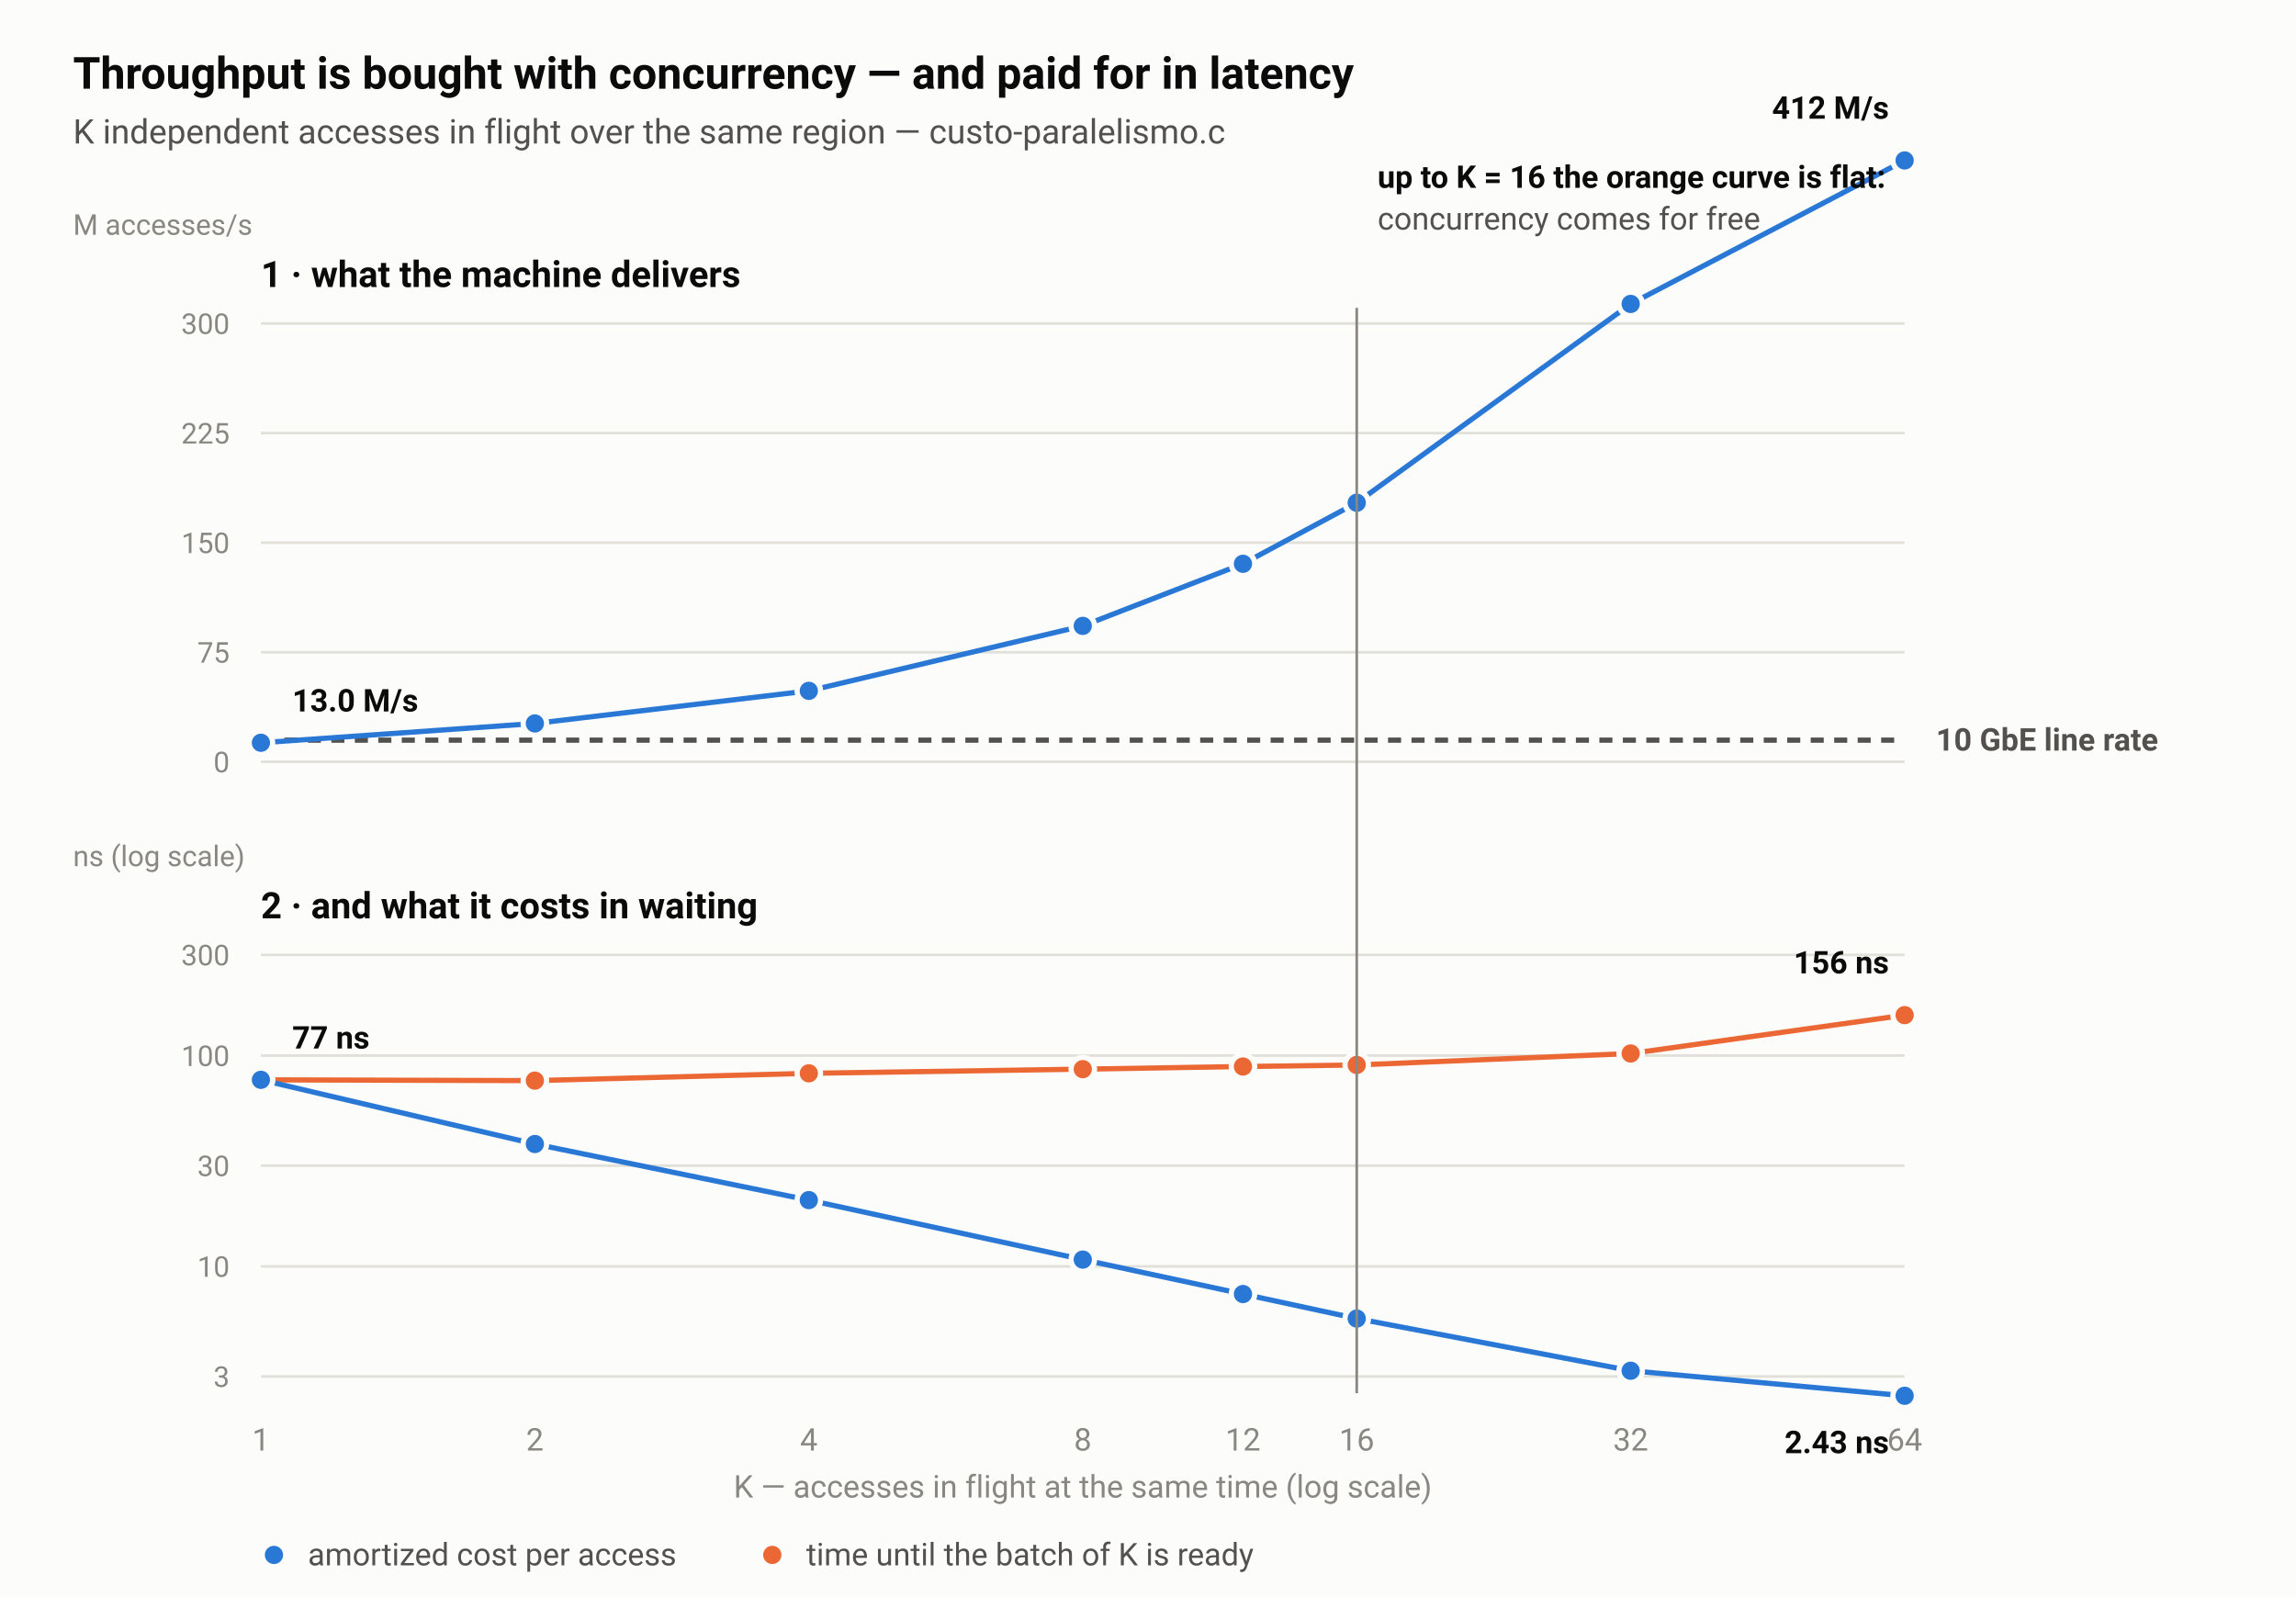
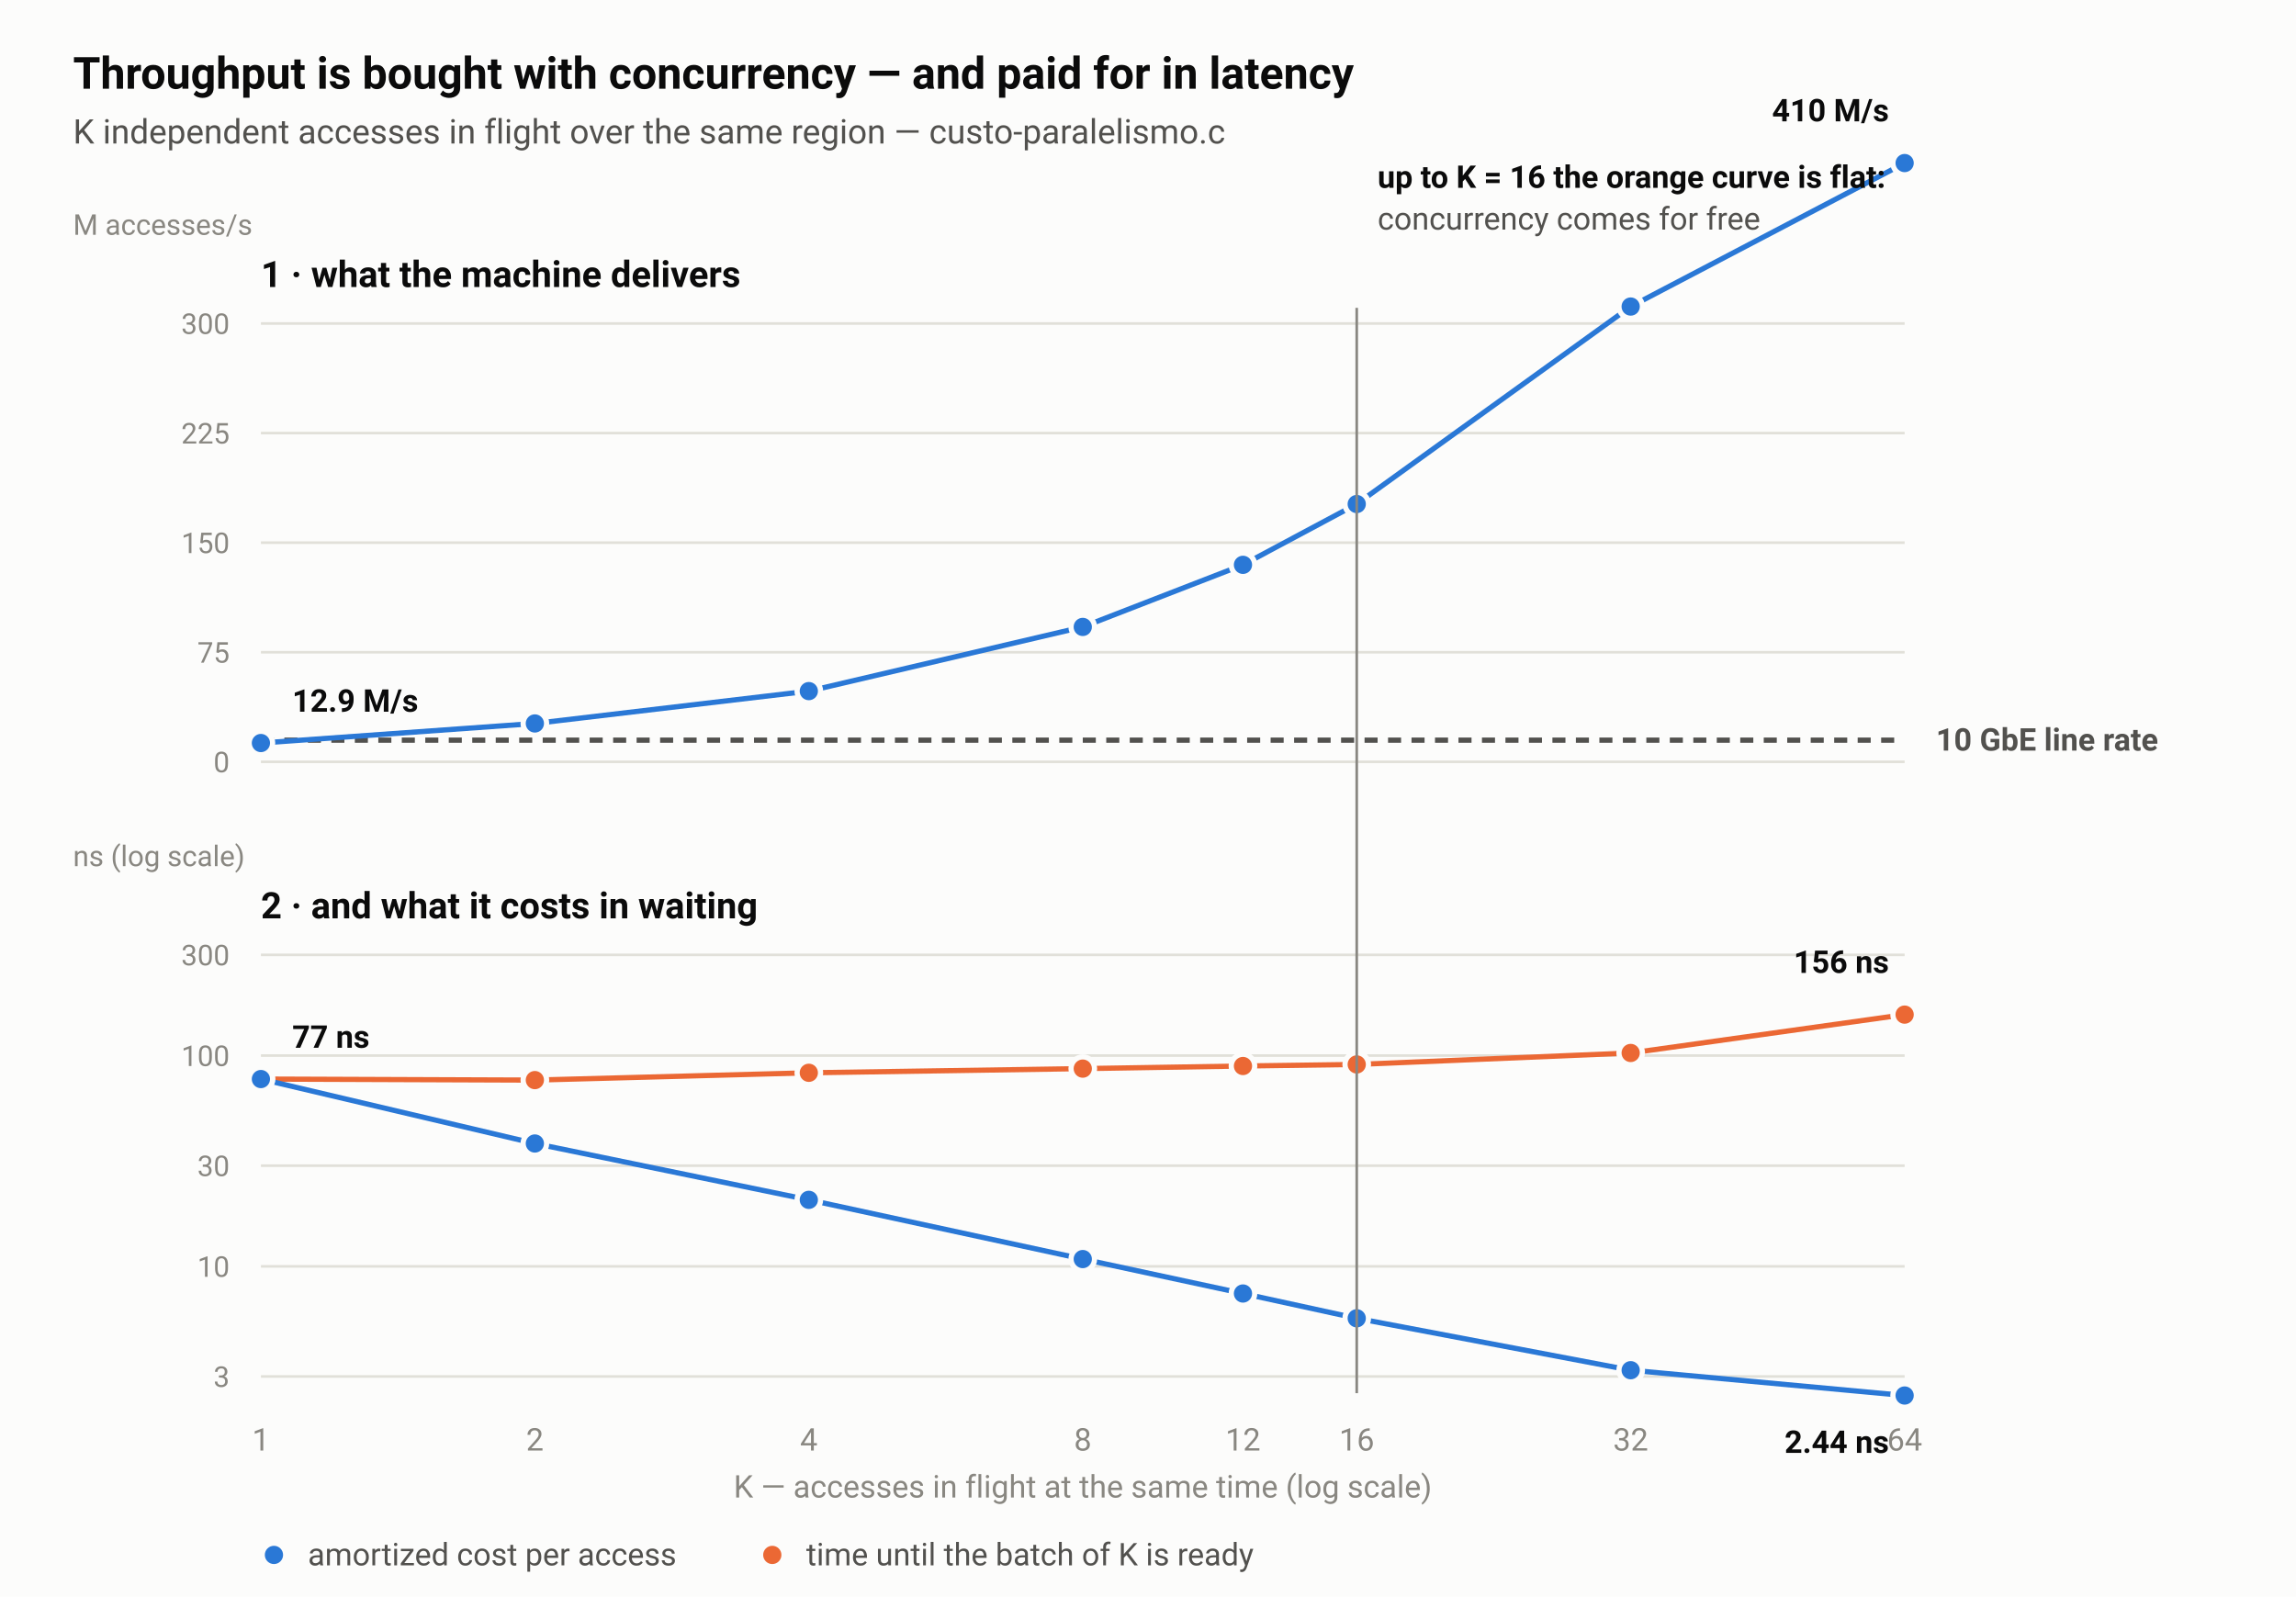
<svg xmlns="http://www.w3.org/2000/svg" viewBox="0 0 880 612" width="880" height="612" role="img" aria-labelledby="t d" font-family="system-ui, -apple-system, 'Segoe UI', Roboto, sans-serif">
  <rect width="880" height="612" fill="#fcfcfb" />
  <text x="28.0" y="34.0" fill="#0b0b0b" font-size="17" font-weight="600" text-anchor="start" font-family="system-ui, -apple-system, 'Segoe UI', Roboto, sans-serif">Throughput is bought with concurrency — and paid for in latency</text>
  <text x="28.0" y="55.0" fill="#52514e" font-size="13" font-weight="400" text-anchor="start" font-family="system-ui, -apple-system, 'Segoe UI', Roboto, sans-serif">K independent accesses in flight over the same region — custo-paralelismo.c</text>
  <text x="100.0" y="110.0" fill="#0b0b0b" font-size="14" font-weight="600" text-anchor="start" font-family="system-ui, -apple-system, 'Segoe UI', Roboto, sans-serif">1 · what the machine delivers</text>
  <text x="28.0" y="90.0" fill="#898781" font-size="11" font-weight="400" text-anchor="start" font-family="system-ui, -apple-system, 'Segoe UI', Roboto, sans-serif">M accesses/s</text>
  <line x1="100.0" y1="292.0" x2="730.0" y2="292.0" stroke="#e1e0d9" stroke-width="1" />
  <text x="88.0" y="296.0" fill="#898781" font-size="11" font-weight="400" text-anchor="end" font-family="system-ui, -apple-system, 'Segoe UI', Roboto, sans-serif" font-variant-numeric="tabular-nums">0</text>
  <line x1="100.0" y1="250.0" x2="730.0" y2="250.0" stroke="#e1e0d9" stroke-width="1" />
  <text x="88.0" y="254.0" fill="#898781" font-size="11" font-weight="400" text-anchor="end" font-family="system-ui, -apple-system, 'Segoe UI', Roboto, sans-serif" font-variant-numeric="tabular-nums">75</text>
  <line x1="100.0" y1="208.0" x2="730.0" y2="208.0" stroke="#e1e0d9" stroke-width="1" />
  <text x="88.0" y="212.0" fill="#898781" font-size="11" font-weight="400" text-anchor="end" font-family="system-ui, -apple-system, 'Segoe UI', Roboto, sans-serif" font-variant-numeric="tabular-nums">150</text>
  <line x1="100.0" y1="166.0" x2="730.0" y2="166.0" stroke="#e1e0d9" stroke-width="1" />
  <text x="88.0" y="170.0" fill="#898781" font-size="11" font-weight="400" text-anchor="end" font-family="system-ui, -apple-system, 'Segoe UI', Roboto, sans-serif" font-variant-numeric="tabular-nums">225</text>
  <line x1="100.0" y1="124.0" x2="730.0" y2="124.0" stroke="#e1e0d9" stroke-width="1" />
  <text x="88.0" y="128.0" fill="#898781" font-size="11" font-weight="400" text-anchor="end" font-family="system-ui, -apple-system, 'Segoe UI', Roboto, sans-serif" font-variant-numeric="tabular-nums">300</text>
  <line x1="100.0" y1="283.7" x2="730.0" y2="283.7" stroke="#52514e" stroke-width="2" stroke-dasharray="5 4" />
  <text x="742.0" y="287.7" fill="#52514e" font-size="12" font-weight="600" text-anchor="start" font-family="system-ui, -apple-system, 'Segoe UI', Roboto, sans-serif">10 GbE line rate</text>
-   <polyline points="100.0,284.7 205.0,277.3 310.0,264.8 415.0,239.9 476.4,216.1 520.0,192.7 625.0,116.5 730.0,61.5" fill="none" stroke="#2a78d6" stroke-width="2" stroke-linejoin="round" stroke-linecap="round" />
-   <circle cx="100.0" cy="284.7" r="4.5" fill="#2a78d6" stroke="#fcfcfb" stroke-width="2" />
+   <polyline points="100.0,284.8 205.0,277.3 310.0,264.9 415.0,240.3 476.4,216.5 520.0,193.2 625.0,117.5 730.0,62.5" fill="none" stroke="#2a78d6" stroke-width="2" stroke-linejoin="round" stroke-linecap="round" />
+   <circle cx="100.0" cy="284.8" r="4.5" fill="#2a78d6" stroke="#fcfcfb" stroke-width="2" />
  <circle cx="205.0" cy="277.3" r="4.5" fill="#2a78d6" stroke="#fcfcfb" stroke-width="2" />
-   <circle cx="310.0" cy="264.8" r="4.5" fill="#2a78d6" stroke="#fcfcfb" stroke-width="2" />
-   <circle cx="415.0" cy="239.9" r="4.5" fill="#2a78d6" stroke="#fcfcfb" stroke-width="2" />
-   <circle cx="476.4" cy="216.1" r="4.5" fill="#2a78d6" stroke="#fcfcfb" stroke-width="2" />
-   <circle cx="520.0" cy="192.7" r="4.5" fill="#2a78d6" stroke="#fcfcfb" stroke-width="2" />
-   <circle cx="625.0" cy="116.5" r="4.5" fill="#2a78d6" stroke="#fcfcfb" stroke-width="2" />
-   <circle cx="730.0" cy="61.5" r="4.5" fill="#2a78d6" stroke="#fcfcfb" stroke-width="2" />
-   <text x="724.0" y="45.5" fill="#0b0b0b" font-size="12" font-weight="600" text-anchor="end" font-family="system-ui, -apple-system, 'Segoe UI', Roboto, sans-serif" font-variant-numeric="tabular-nums">412 M/s</text>
-   <text x="112.0" y="272.7" fill="#0b0b0b" font-size="12" font-weight="600" text-anchor="start" font-family="system-ui, -apple-system, 'Segoe UI', Roboto, sans-serif" font-variant-numeric="tabular-nums">13.0 M/s</text>
+   <circle cx="310.0" cy="264.9" r="4.5" fill="#2a78d6" stroke="#fcfcfb" stroke-width="2" />
+   <circle cx="415.0" cy="240.3" r="4.5" fill="#2a78d6" stroke="#fcfcfb" stroke-width="2" />
+   <circle cx="476.4" cy="216.5" r="4.5" fill="#2a78d6" stroke="#fcfcfb" stroke-width="2" />
+   <circle cx="520.0" cy="193.2" r="4.5" fill="#2a78d6" stroke="#fcfcfb" stroke-width="2" />
+   <circle cx="625.0" cy="117.5" r="4.5" fill="#2a78d6" stroke="#fcfcfb" stroke-width="2" />
+   <circle cx="730.0" cy="62.5" r="4.5" fill="#2a78d6" stroke="#fcfcfb" stroke-width="2" />
+   <text x="724.0" y="46.5" fill="#0b0b0b" font-size="12" font-weight="600" text-anchor="end" font-family="system-ui, -apple-system, 'Segoe UI', Roboto, sans-serif" font-variant-numeric="tabular-nums">410 M/s</text>
+   <text x="112.0" y="272.8" fill="#0b0b0b" font-size="12" font-weight="600" text-anchor="start" font-family="system-ui, -apple-system, 'Segoe UI', Roboto, sans-serif" font-variant-numeric="tabular-nums">12.9 M/s</text>
  <text x="100.0" y="352.0" fill="#0b0b0b" font-size="14" font-weight="600" text-anchor="start" font-family="system-ui, -apple-system, 'Segoe UI', Roboto, sans-serif">2 · and what it costs in waiting</text>
  <text x="28.0" y="332.0" fill="#898781" font-size="11" font-weight="400" text-anchor="start" font-family="system-ui, -apple-system, 'Segoe UI', Roboto, sans-serif">ns (log scale)</text>
  <line x1="100.0" y1="527.6" x2="730.0" y2="527.6" stroke="#e1e0d9" stroke-width="1" />
  <text x="88.0" y="531.6" fill="#898781" font-size="11" font-weight="400" text-anchor="end" font-family="system-ui, -apple-system, 'Segoe UI', Roboto, sans-serif" font-variant-numeric="tabular-nums">3</text>
  <line x1="100.0" y1="485.4" x2="730.0" y2="485.4" stroke="#e1e0d9" stroke-width="1" />
  <text x="88.0" y="489.4" fill="#898781" font-size="11" font-weight="400" text-anchor="end" font-family="system-ui, -apple-system, 'Segoe UI', Roboto, sans-serif" font-variant-numeric="tabular-nums">10</text>
  <line x1="100.0" y1="446.8" x2="730.0" y2="446.8" stroke="#e1e0d9" stroke-width="1" />
  <text x="88.0" y="450.8" fill="#898781" font-size="11" font-weight="400" text-anchor="end" font-family="system-ui, -apple-system, 'Segoe UI', Roboto, sans-serif" font-variant-numeric="tabular-nums">30</text>
  <line x1="100.0" y1="404.6" x2="730.0" y2="404.6" stroke="#e1e0d9" stroke-width="1" />
  <text x="88.0" y="408.6" fill="#898781" font-size="11" font-weight="400" text-anchor="end" font-family="system-ui, -apple-system, 'Segoe UI', Roboto, sans-serif" font-variant-numeric="tabular-nums">100</text>
  <line x1="100.0" y1="366.0" x2="730.0" y2="366.0" stroke="#e1e0d9" stroke-width="1" />
  <text x="88.0" y="370.0" fill="#898781" font-size="11" font-weight="400" text-anchor="end" font-family="system-ui, -apple-system, 'Segoe UI', Roboto, sans-serif" font-variant-numeric="tabular-nums">300</text>
-   <polyline points="100.0,413.9 205.0,414.2 310.0,411.4 415.0,409.8 476.4,408.8 520.0,408.2 625.0,403.8 730.0,389.1" fill="none" stroke="#eb6834" stroke-width="2" stroke-linejoin="round" stroke-linecap="round" />
-   <polyline points="100.0,413.9 205.0,438.5 310.0,460.0 415.0,482.8 476.4,496.0 520.0,505.4 625.0,525.4 730.0,535.0" fill="none" stroke="#2a78d6" stroke-width="2" stroke-linejoin="round" stroke-linecap="round" />
-   <circle cx="100.0" cy="413.9" r="4.5" fill="#eb6834" stroke="#fcfcfb" stroke-width="2" />
-   <circle cx="205.0" cy="414.2" r="4.5" fill="#eb6834" stroke="#fcfcfb" stroke-width="2" />
-   <circle cx="310.0" cy="411.4" r="4.5" fill="#eb6834" stroke="#fcfcfb" stroke-width="2" />
-   <circle cx="415.0" cy="409.8" r="4.5" fill="#eb6834" stroke="#fcfcfb" stroke-width="2" />
-   <circle cx="476.4" cy="408.8" r="4.5" fill="#eb6834" stroke="#fcfcfb" stroke-width="2" />
-   <circle cx="520.0" cy="408.2" r="4.5" fill="#eb6834" stroke="#fcfcfb" stroke-width="2" />
-   <circle cx="625.0" cy="403.8" r="4.5" fill="#eb6834" stroke="#fcfcfb" stroke-width="2" />
-   <circle cx="730.0" cy="389.1" r="4.5" fill="#eb6834" stroke="#fcfcfb" stroke-width="2" />
-   <circle cx="100.0" cy="413.9" r="4.5" fill="#2a78d6" stroke="#fcfcfb" stroke-width="2" />
-   <circle cx="205.0" cy="438.5" r="4.5" fill="#2a78d6" stroke="#fcfcfb" stroke-width="2" />
-   <circle cx="310.0" cy="460.0" r="4.5" fill="#2a78d6" stroke="#fcfcfb" stroke-width="2" />
-   <circle cx="415.0" cy="482.8" r="4.5" fill="#2a78d6" stroke="#fcfcfb" stroke-width="2" />
-   <circle cx="476.4" cy="496.0" r="4.5" fill="#2a78d6" stroke="#fcfcfb" stroke-width="2" />
-   <circle cx="520.0" cy="505.4" r="4.5" fill="#2a78d6" stroke="#fcfcfb" stroke-width="2" />
-   <circle cx="625.0" cy="525.4" r="4.5" fill="#2a78d6" stroke="#fcfcfb" stroke-width="2" />
-   <circle cx="730.0" cy="535.0" r="4.5" fill="#2a78d6" stroke="#fcfcfb" stroke-width="2" />
-   <text x="724.0" y="373.1" fill="#0b0b0b" font-size="12" font-weight="600" text-anchor="end" font-family="system-ui, -apple-system, 'Segoe UI', Roboto, sans-serif" font-variant-numeric="tabular-nums">156 ns</text>
-   <text x="724.0" y="557.0" fill="#0b0b0b" font-size="12" font-weight="600" text-anchor="end" font-family="system-ui, -apple-system, 'Segoe UI', Roboto, sans-serif" font-variant-numeric="tabular-nums">2.43 ns</text>
-   <text x="112.0" y="401.9" fill="#0b0b0b" font-size="12" font-weight="600" text-anchor="start" font-family="system-ui, -apple-system, 'Segoe UI', Roboto, sans-serif" font-variant-numeric="tabular-nums">77 ns</text>
+   <polyline points="100.0,413.6 205.0,414.0 310.0,411.2 415.0,409.6 476.4,408.6 520.0,408.0 625.0,403.6 730.0,388.9" fill="none" stroke="#eb6834" stroke-width="2" stroke-linejoin="round" stroke-linecap="round" />
+   <polyline points="100.0,413.6 205.0,438.3 310.0,459.9 415.0,482.6 476.4,495.8 520.0,505.3 625.0,525.2 730.0,534.9" fill="none" stroke="#2a78d6" stroke-width="2" stroke-linejoin="round" stroke-linecap="round" />
+   <circle cx="100.0" cy="413.6" r="4.5" fill="#eb6834" stroke="#fcfcfb" stroke-width="2" />
+   <circle cx="205.0" cy="414.0" r="4.5" fill="#eb6834" stroke="#fcfcfb" stroke-width="2" />
+   <circle cx="310.0" cy="411.2" r="4.5" fill="#eb6834" stroke="#fcfcfb" stroke-width="2" />
+   <circle cx="415.0" cy="409.6" r="4.5" fill="#eb6834" stroke="#fcfcfb" stroke-width="2" />
+   <circle cx="476.4" cy="408.6" r="4.5" fill="#eb6834" stroke="#fcfcfb" stroke-width="2" />
+   <circle cx="520.0" cy="408.0" r="4.5" fill="#eb6834" stroke="#fcfcfb" stroke-width="2" />
+   <circle cx="625.0" cy="403.6" r="4.5" fill="#eb6834" stroke="#fcfcfb" stroke-width="2" />
+   <circle cx="730.0" cy="388.9" r="4.5" fill="#eb6834" stroke="#fcfcfb" stroke-width="2" />
+   <circle cx="100.0" cy="413.6" r="4.5" fill="#2a78d6" stroke="#fcfcfb" stroke-width="2" />
+   <circle cx="205.0" cy="438.3" r="4.5" fill="#2a78d6" stroke="#fcfcfb" stroke-width="2" />
+   <circle cx="310.0" cy="459.9" r="4.5" fill="#2a78d6" stroke="#fcfcfb" stroke-width="2" />
+   <circle cx="415.0" cy="482.6" r="4.5" fill="#2a78d6" stroke="#fcfcfb" stroke-width="2" />
+   <circle cx="476.4" cy="495.8" r="4.5" fill="#2a78d6" stroke="#fcfcfb" stroke-width="2" />
+   <circle cx="520.0" cy="505.3" r="4.5" fill="#2a78d6" stroke="#fcfcfb" stroke-width="2" />
+   <circle cx="625.0" cy="525.2" r="4.5" fill="#2a78d6" stroke="#fcfcfb" stroke-width="2" />
+   <circle cx="730.0" cy="534.9" r="4.5" fill="#2a78d6" stroke="#fcfcfb" stroke-width="2" />
+   <text x="724.0" y="372.9" fill="#0b0b0b" font-size="12" font-weight="600" text-anchor="end" font-family="system-ui, -apple-system, 'Segoe UI', Roboto, sans-serif" font-variant-numeric="tabular-nums">156 ns</text>
+   <text x="724.0" y="556.9" fill="#0b0b0b" font-size="12" font-weight="600" text-anchor="end" font-family="system-ui, -apple-system, 'Segoe UI', Roboto, sans-serif" font-variant-numeric="tabular-nums">2.44 ns</text>
+   <text x="112.0" y="401.6" fill="#0b0b0b" font-size="12" font-weight="600" text-anchor="start" font-family="system-ui, -apple-system, 'Segoe UI', Roboto, sans-serif" font-variant-numeric="tabular-nums">77 ns</text>
  <text x="100.0" y="556.0" fill="#898781" font-size="12" font-weight="400" text-anchor="middle" font-family="system-ui, -apple-system, 'Segoe UI', Roboto, sans-serif" font-variant-numeric="tabular-nums">1</text>
  <text x="205.0" y="556.0" fill="#898781" font-size="12" font-weight="400" text-anchor="middle" font-family="system-ui, -apple-system, 'Segoe UI', Roboto, sans-serif" font-variant-numeric="tabular-nums">2</text>
  <text x="310.0" y="556.0" fill="#898781" font-size="12" font-weight="400" text-anchor="middle" font-family="system-ui, -apple-system, 'Segoe UI', Roboto, sans-serif" font-variant-numeric="tabular-nums">4</text>
  <text x="415.0" y="556.0" fill="#898781" font-size="12" font-weight="400" text-anchor="middle" font-family="system-ui, -apple-system, 'Segoe UI', Roboto, sans-serif" font-variant-numeric="tabular-nums">8</text>
  <text x="476.4" y="556.0" fill="#898781" font-size="12" font-weight="400" text-anchor="middle" font-family="system-ui, -apple-system, 'Segoe UI', Roboto, sans-serif" font-variant-numeric="tabular-nums">12</text>
  <text x="520.0" y="556.0" fill="#898781" font-size="12" font-weight="400" text-anchor="middle" font-family="system-ui, -apple-system, 'Segoe UI', Roboto, sans-serif" font-variant-numeric="tabular-nums">16</text>
  <text x="625.0" y="556.0" fill="#898781" font-size="12" font-weight="400" text-anchor="middle" font-family="system-ui, -apple-system, 'Segoe UI', Roboto, sans-serif" font-variant-numeric="tabular-nums">32</text>
  <text x="730.0" y="556.0" fill="#898781" font-size="12" font-weight="400" text-anchor="middle" font-family="system-ui, -apple-system, 'Segoe UI', Roboto, sans-serif" font-variant-numeric="tabular-nums">64</text>
  <text x="415.0" y="574.0" fill="#898781" font-size="12" font-weight="400" text-anchor="middle" font-family="system-ui, -apple-system, 'Segoe UI', Roboto, sans-serif">K — accesses in flight at the same time (log scale)</text>
  <circle cx="105.0" cy="596.0" r="4.5" fill="#2a78d6" stroke="#fcfcfb" stroke-width="2" />
  <text x="118.0" y="600.0" fill="#52514e" font-size="12" font-weight="400" text-anchor="start" font-family="system-ui, -apple-system, 'Segoe UI', Roboto, sans-serif">amortized cost per access</text>
  <circle cx="296.0" cy="596.0" r="4.5" fill="#eb6834" stroke="#fcfcfb" stroke-width="2" />
  <text x="309.0" y="600.0" fill="#52514e" font-size="12" font-weight="400" text-anchor="start" font-family="system-ui, -apple-system, 'Segoe UI', Roboto, sans-serif">time until the batch of K is ready</text>
  <line x1="520.0" y1="118.0" x2="520.0" y2="534.0" stroke="#898781" stroke-width="1" />
  <text x="528.0" y="72.0" fill="#0b0b0b" font-size="12" font-weight="600" text-anchor="start" font-family="system-ui, -apple-system, 'Segoe UI', Roboto, sans-serif">up to K = 16 the orange curve is flat:</text>
  <text x="528.0" y="88.0" fill="#52514e" font-size="12" font-weight="400" text-anchor="start" font-family="system-ui, -apple-system, 'Segoe UI', Roboto, sans-serif">concurrency comes for free</text>
</svg>
